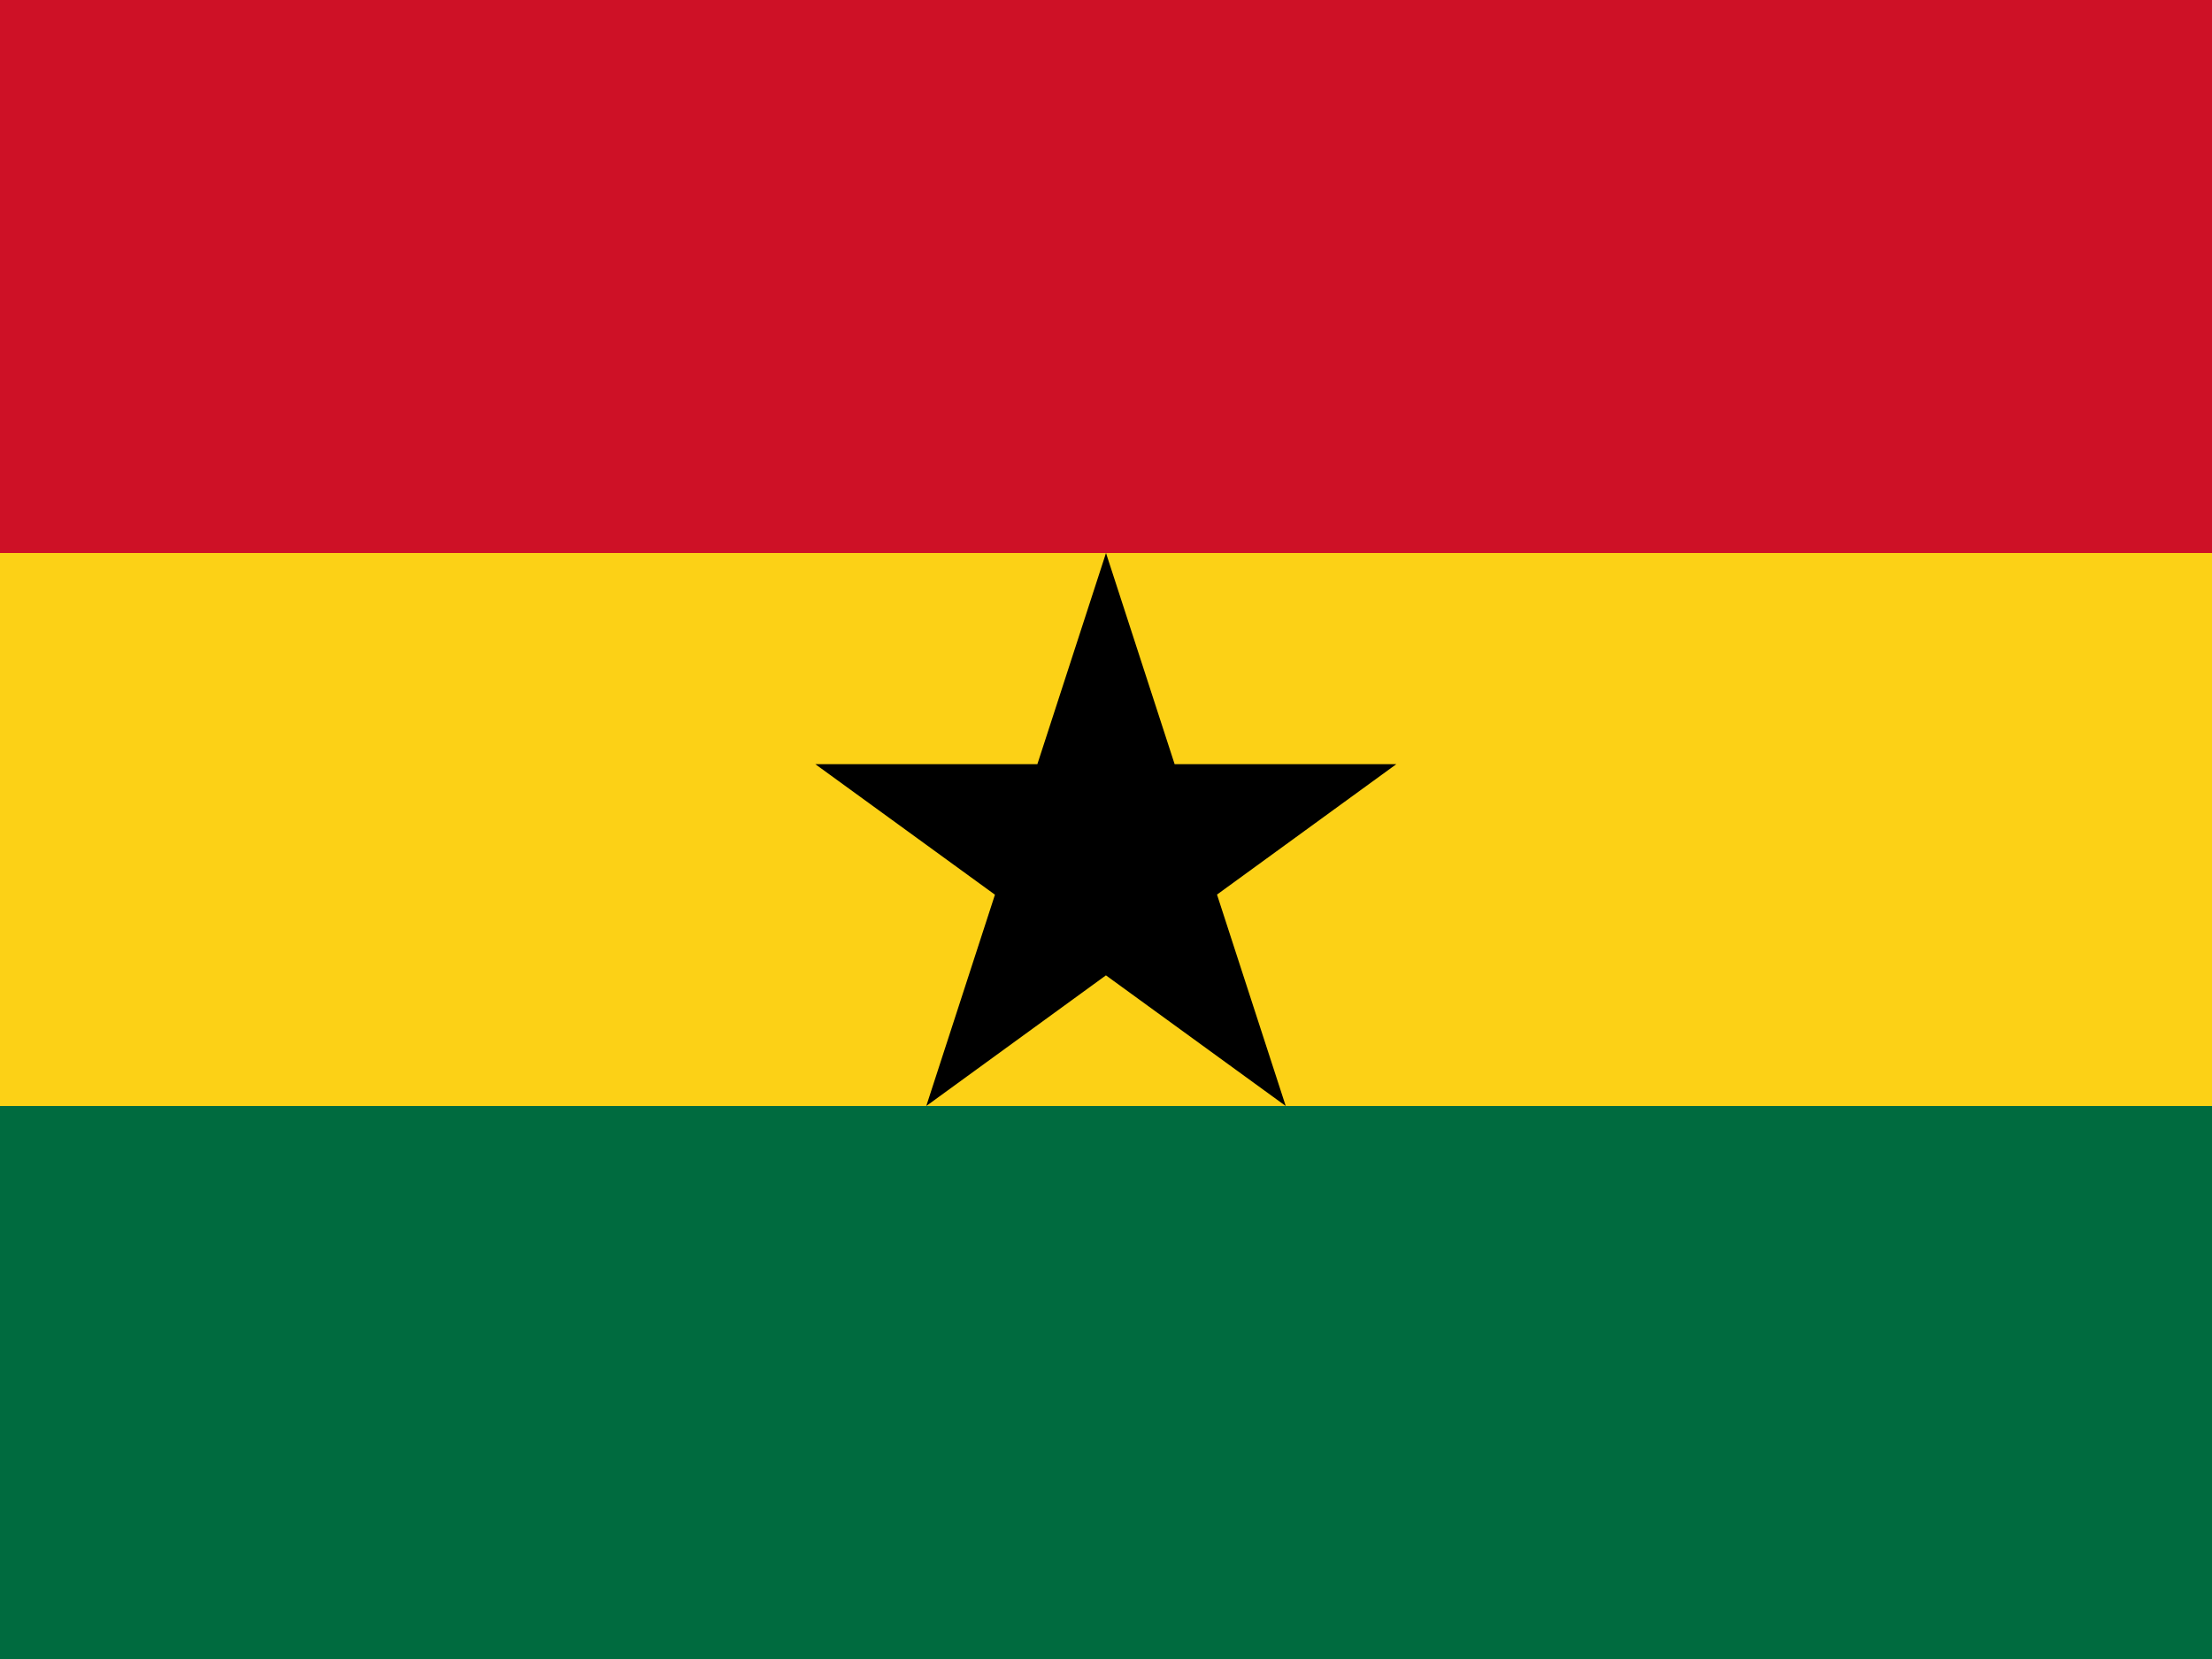
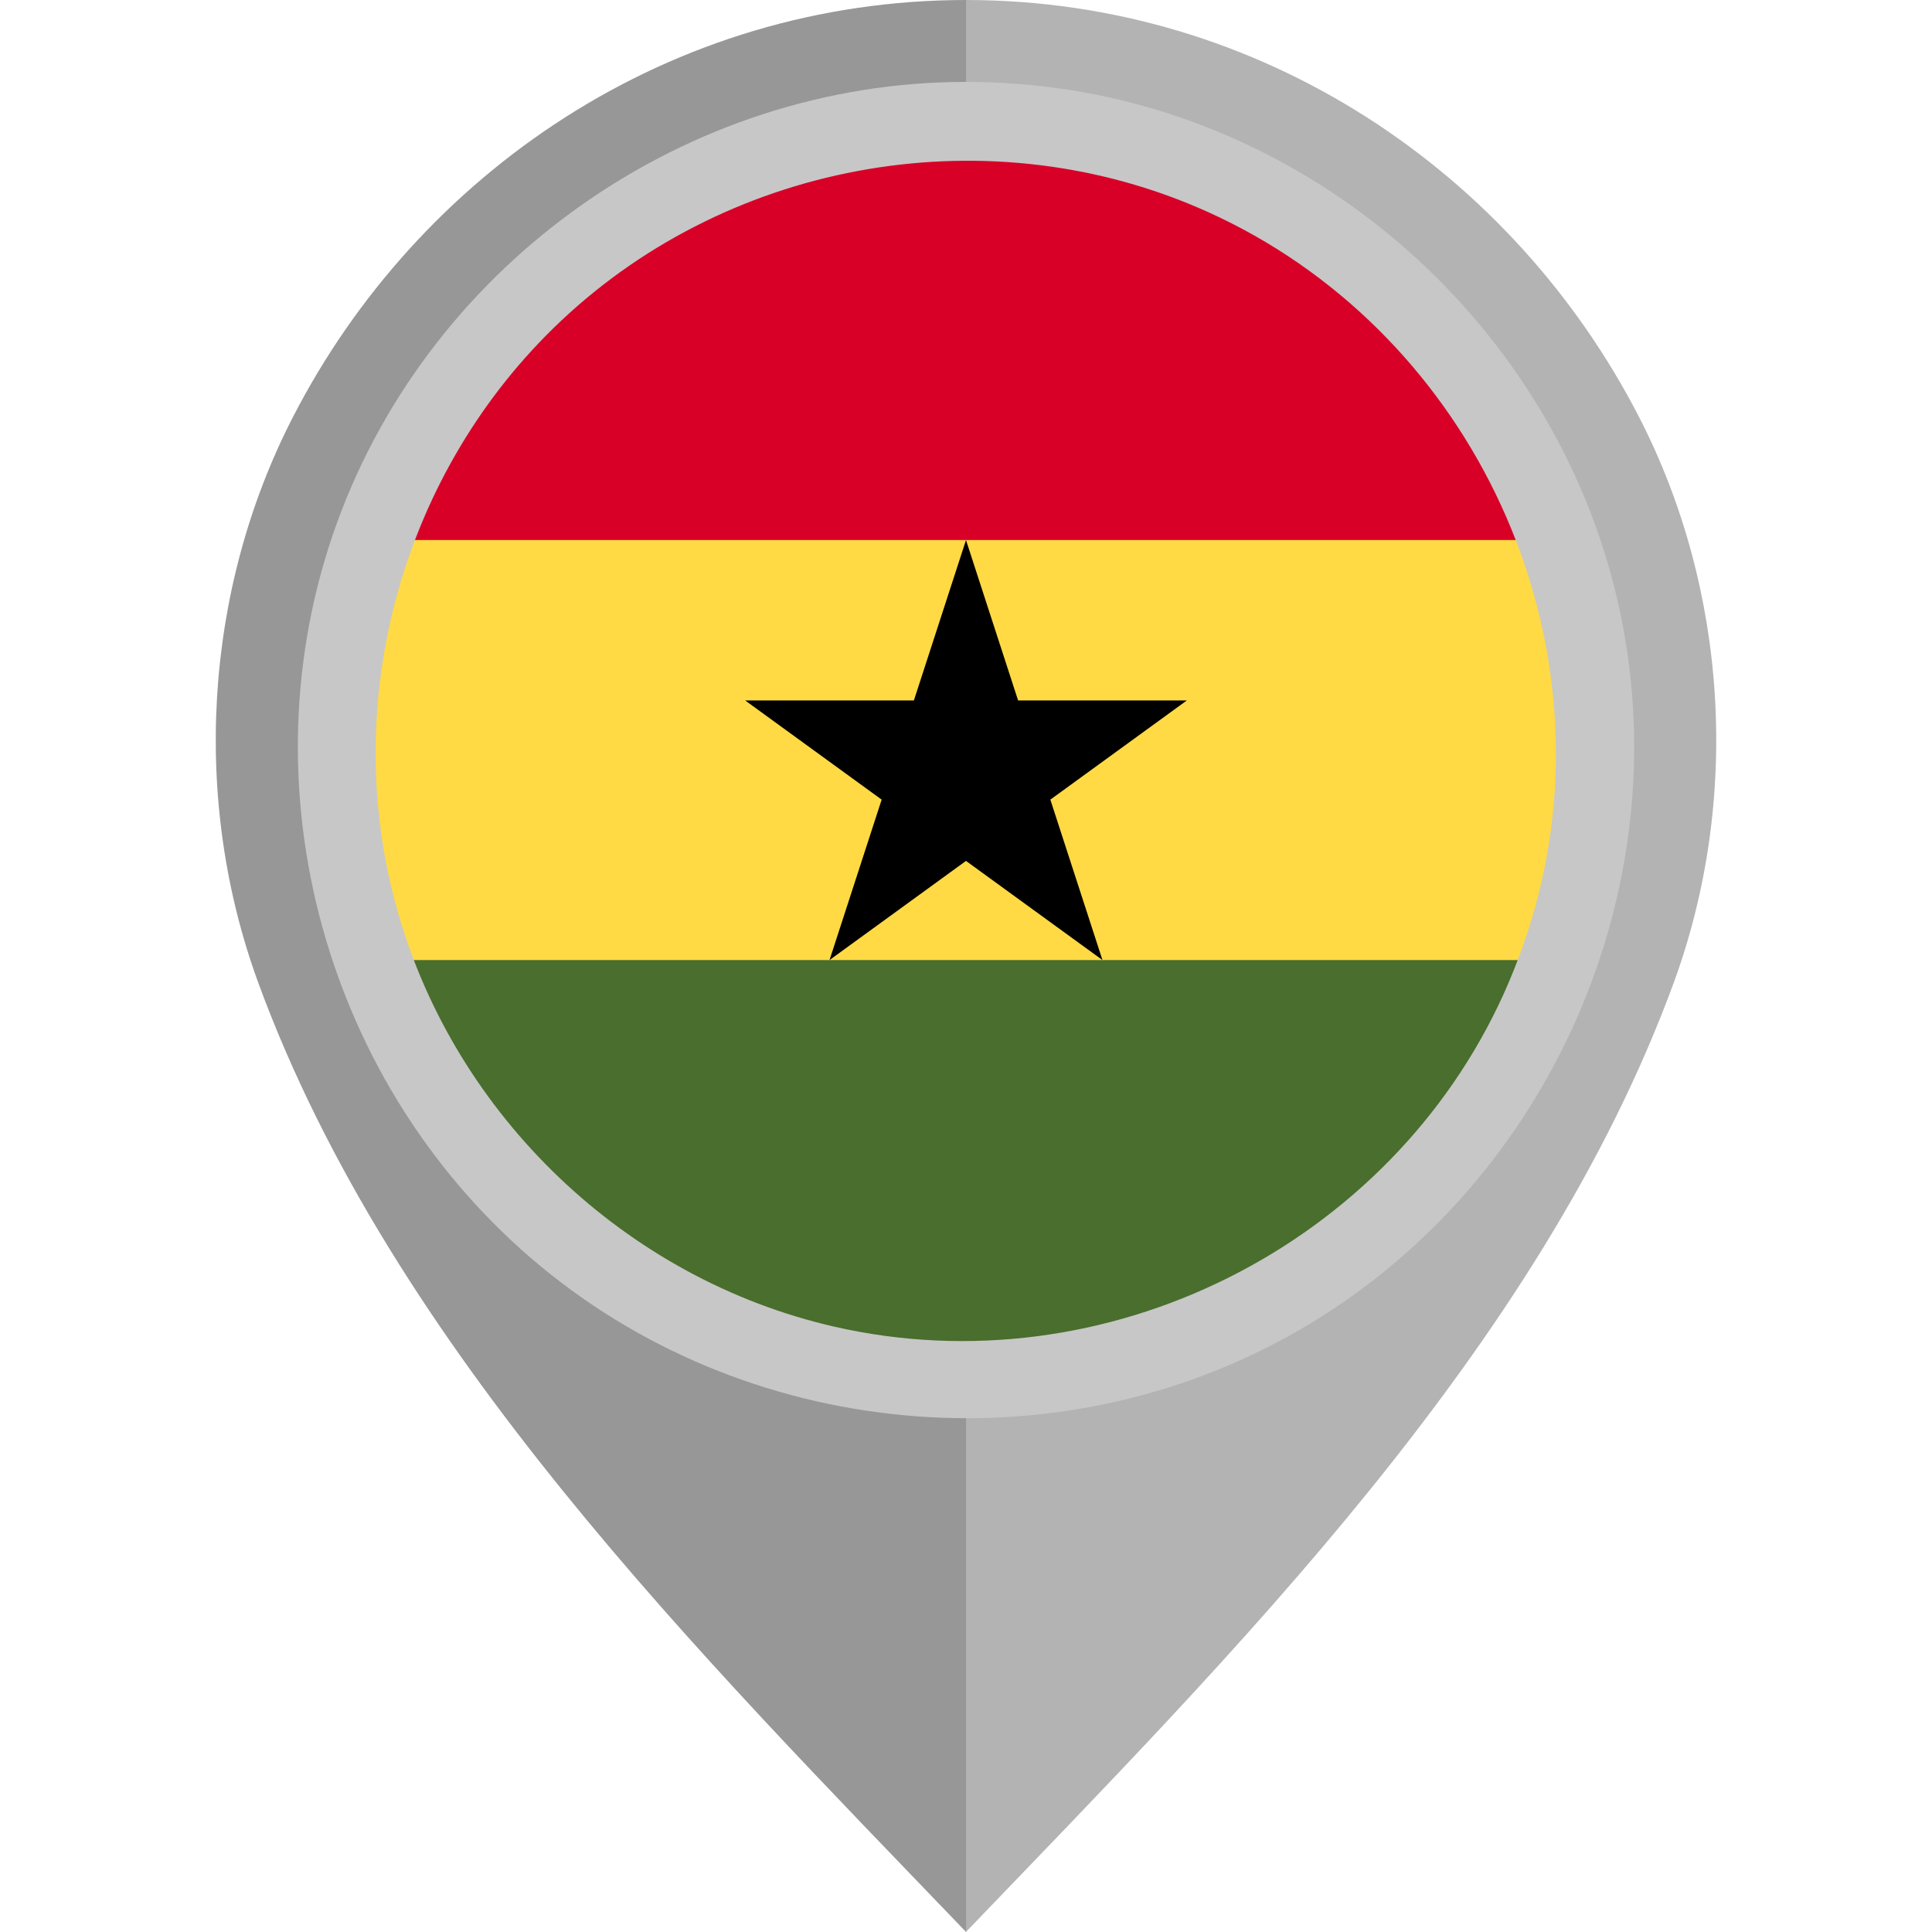
- <svg xmlns="http://www.w3.org/2000/svg" id="flag-icon-css-gh" viewBox="0 0 640 480">
-   <path fill="#006b3f" d="M0 0h640v480H0z" />
-   <path fill="#fcd116" d="M0 0h640v320H0z" />
-   <path fill="#ce1126" d="M0 0h640v160H0z" />
-   <path d="M320 160l52 160-136.1-98.9H404L268 320z" />
+ <svg xmlns="http://www.w3.org/2000/svg" version="1.1" id="Layer_1" x="0px" y="0px" viewBox="0 0 512 512" style="enable-background:new 0 0 512 512;" xml:space="preserve">
+   <path style="fill:#B3B3B3;" d="M434.439,110.654C401.179,45.876,334.359,0.003,255.98,0v101.329  c55.478,0.004,100.593,43.671,100.595,99.151c0,54.805-45.491,102.048-100.595,102.051V512  c70.646-73.617,151.953-154.542,187.529-251.428C461.298,212.121,457.979,156.5,434.439,110.654z" />
+   <path style="fill:#979797;" d="M68.492,260.572C104.067,357.458,185.374,438.383,256.02,512V302.531  c-55.103-0.003-100.595-47.247-100.595-102.051c0.002-55.478,45.117-99.147,100.595-99.151V0  c-78.379,0.003-145.199,45.876-178.46,110.654C54.021,156.5,50.702,212.121,68.492,260.572z" />
+   <path style="fill:#FFDA44;" d="M96,198.772c0,19.571,3.521,38.319,9.952,55.652L256,261.381l150.048-6.957  c6.431-17.333,9.952-36.081,9.952-55.652s-3.521-38.319-9.952-55.652L256,136.163l-150.048,6.957  C99.521,160.453,96,179.201,96,198.772z" />
+   <path style="fill:#D80027;" d="M256,38.772c-68.794,0-127.442,43.42-150.048,104.348h300.096  C383.442,82.192,324.794,38.772,256,38.772z" />
+   <path style="fill:#496E2D;" d="M406.048,254.425H105.952C128.558,315.353,187.206,358.772,256,358.772  S383.442,315.353,406.048,254.425z" />
+   <polygon points="255.998,143.12 269.81,185.633 314.516,185.633 278.352,211.91 292.164,254.425 255.998,228.149 219.834,254.425   233.648,211.91 197.484,185.633 242.186,185.633 " />
+   <path style="fill:#C7C7C7;" d="M255.929,21.706c-73.745,0-141.451,47.553-166.61,116.807  c-25.343,69.773-3.142,149.835,53.974,197.07c57.236,47.338,140.369,53.625,203.978,15.148  c63.626-38.489,97.228-114.681,82.271-187.573C414.889,91.77,355.517,35.12,283.472,23.842  C274.361,22.416,265.141,21.706,255.929,21.706 M398.59,263.184c-30.241,67.01-105.732,104.802-177.479,88.399  c-55.215-12.621-100.384-55.764-115.778-110.195c-15.749-55.658,1.328-116.804,43.417-156.425  c45.534-42.867,114.172-54.571,171.321-28.799c68.228,30.767,105.971,108.144,87.651,180.845  C405.459,245.986,402.37,254.739,398.59,263.184C396.502,267.811,400.132,259.739,398.59,263.184" />
+   <g>
+ </g>
+   <g>
+ </g>
+   <g>
+ </g>
+   <g>
+ </g>
+   <g>
+ </g>
+   <g>
+ </g>
+   <g>
+ </g>
+   <g>
+ </g>
+   <g>
+ </g>
+   <g>
+ </g>
+   <g>
+ </g>
+   <g>
+ </g>
+   <g>
+ </g>
+   <g>
+ </g>
+   <g>
+ </g>
</svg>
